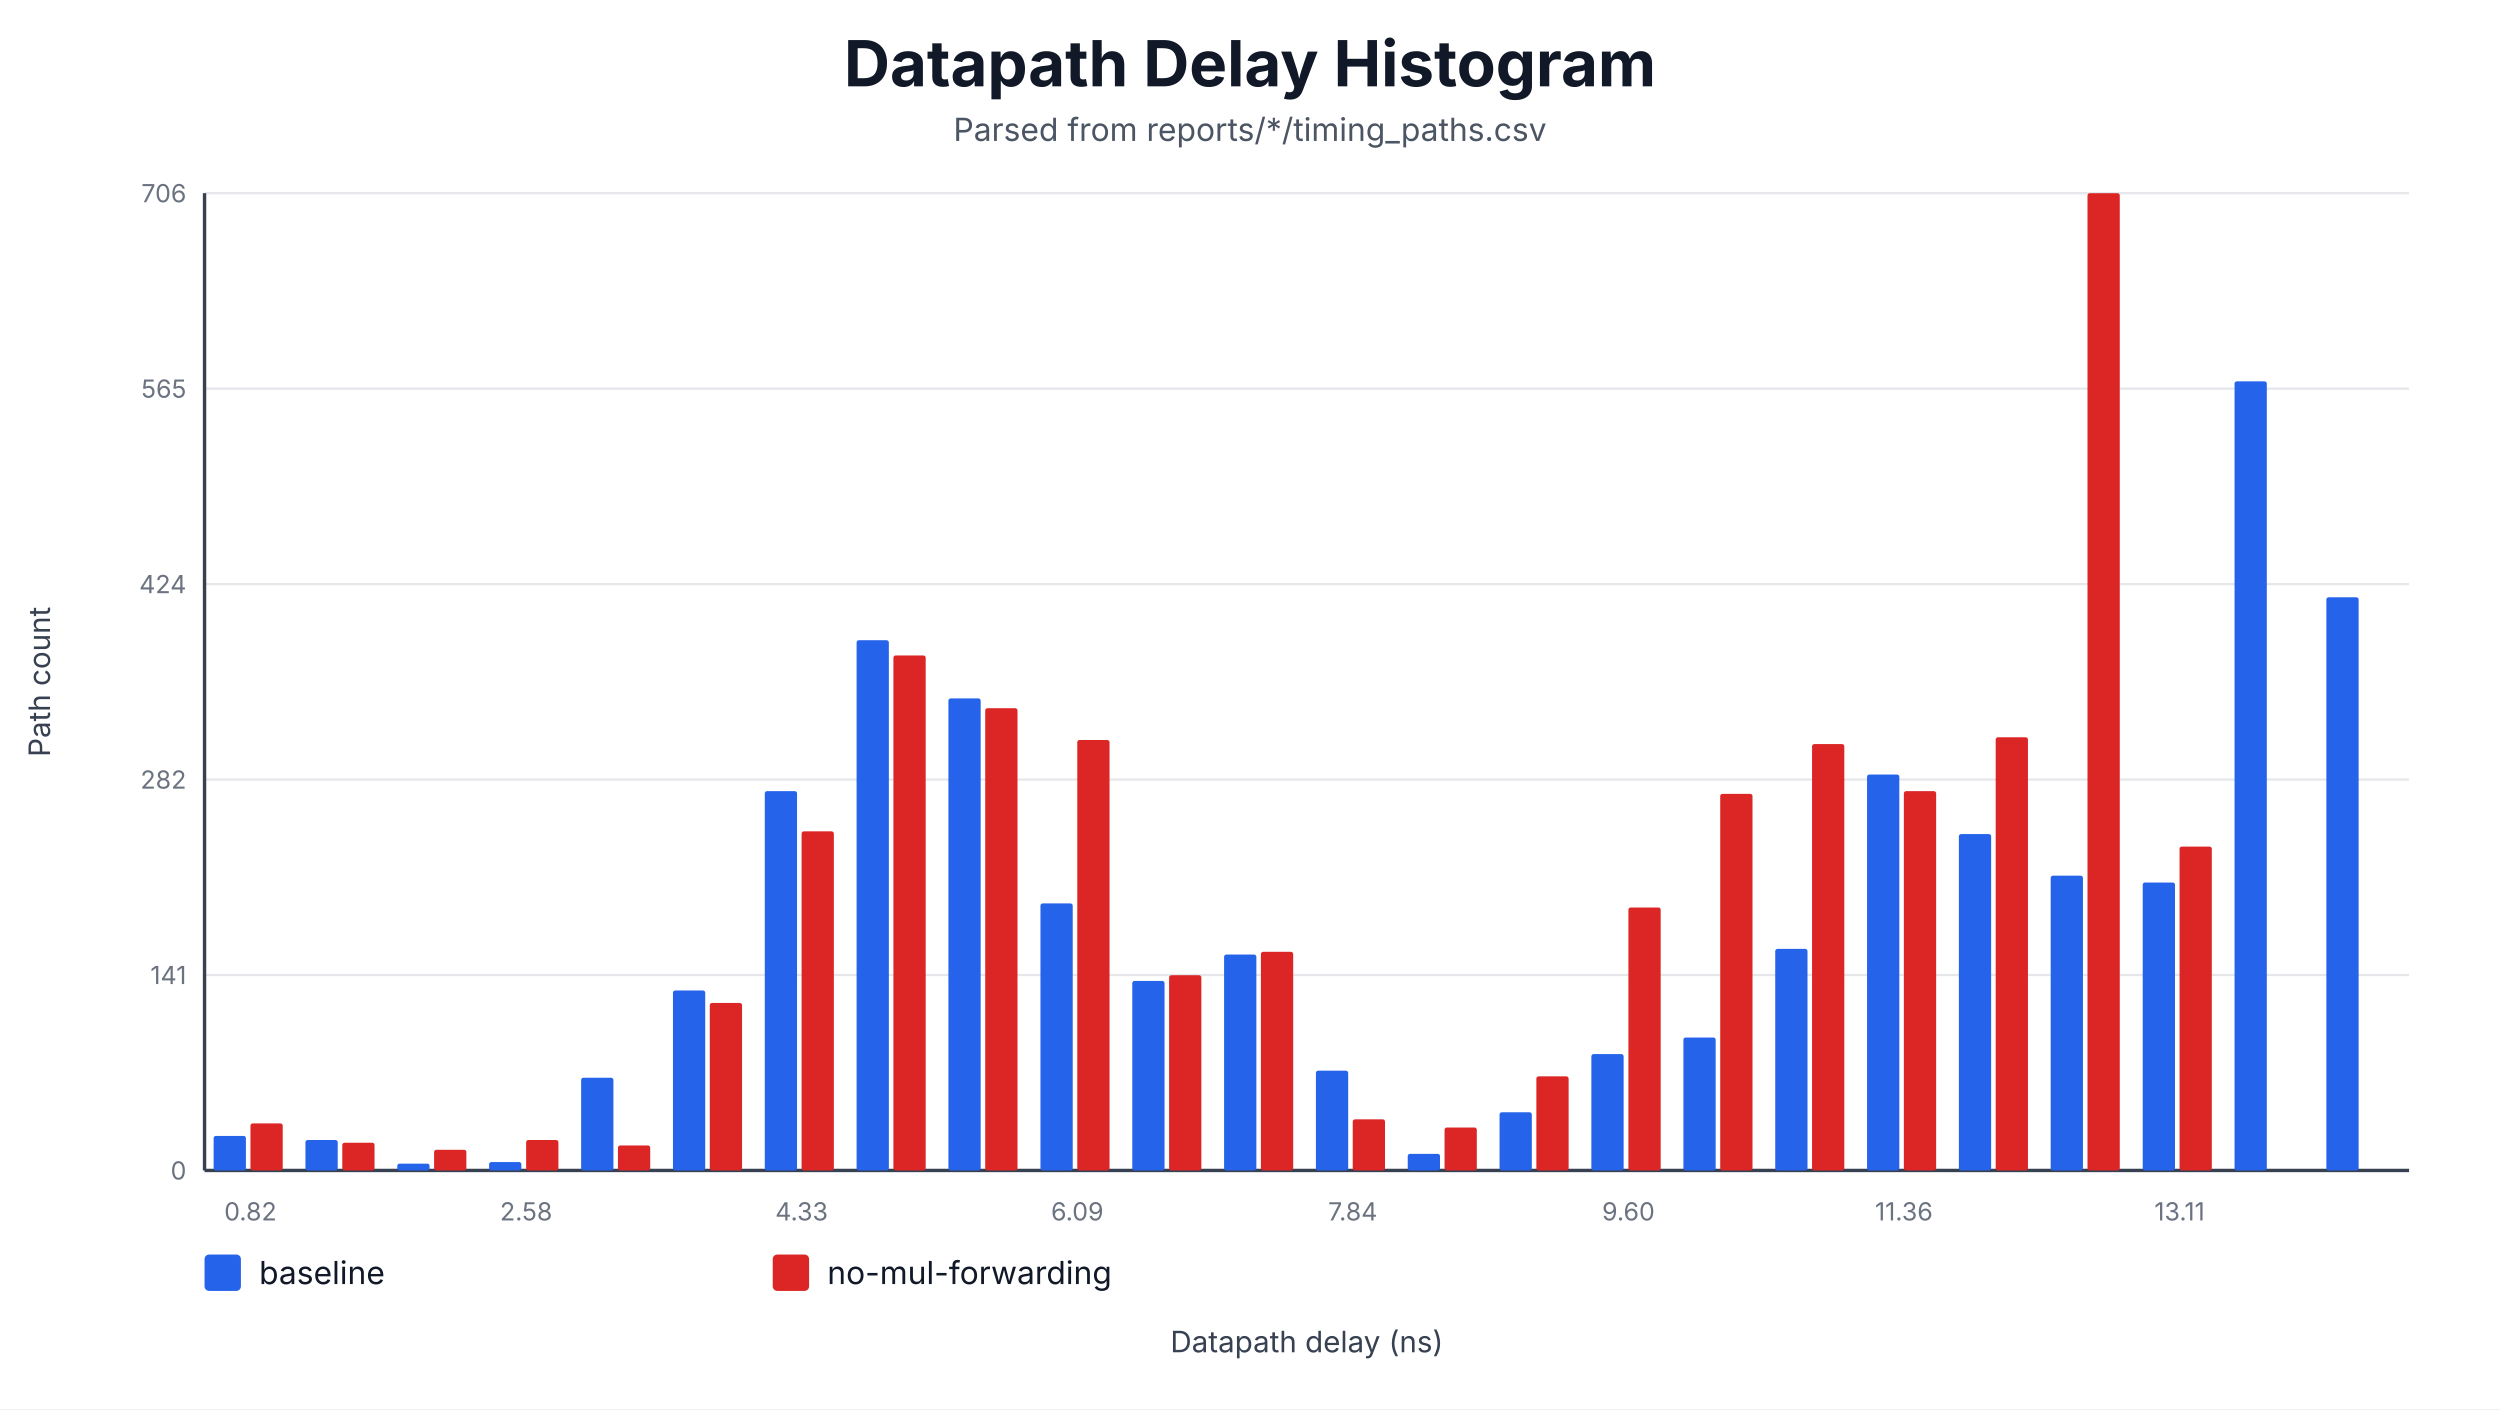
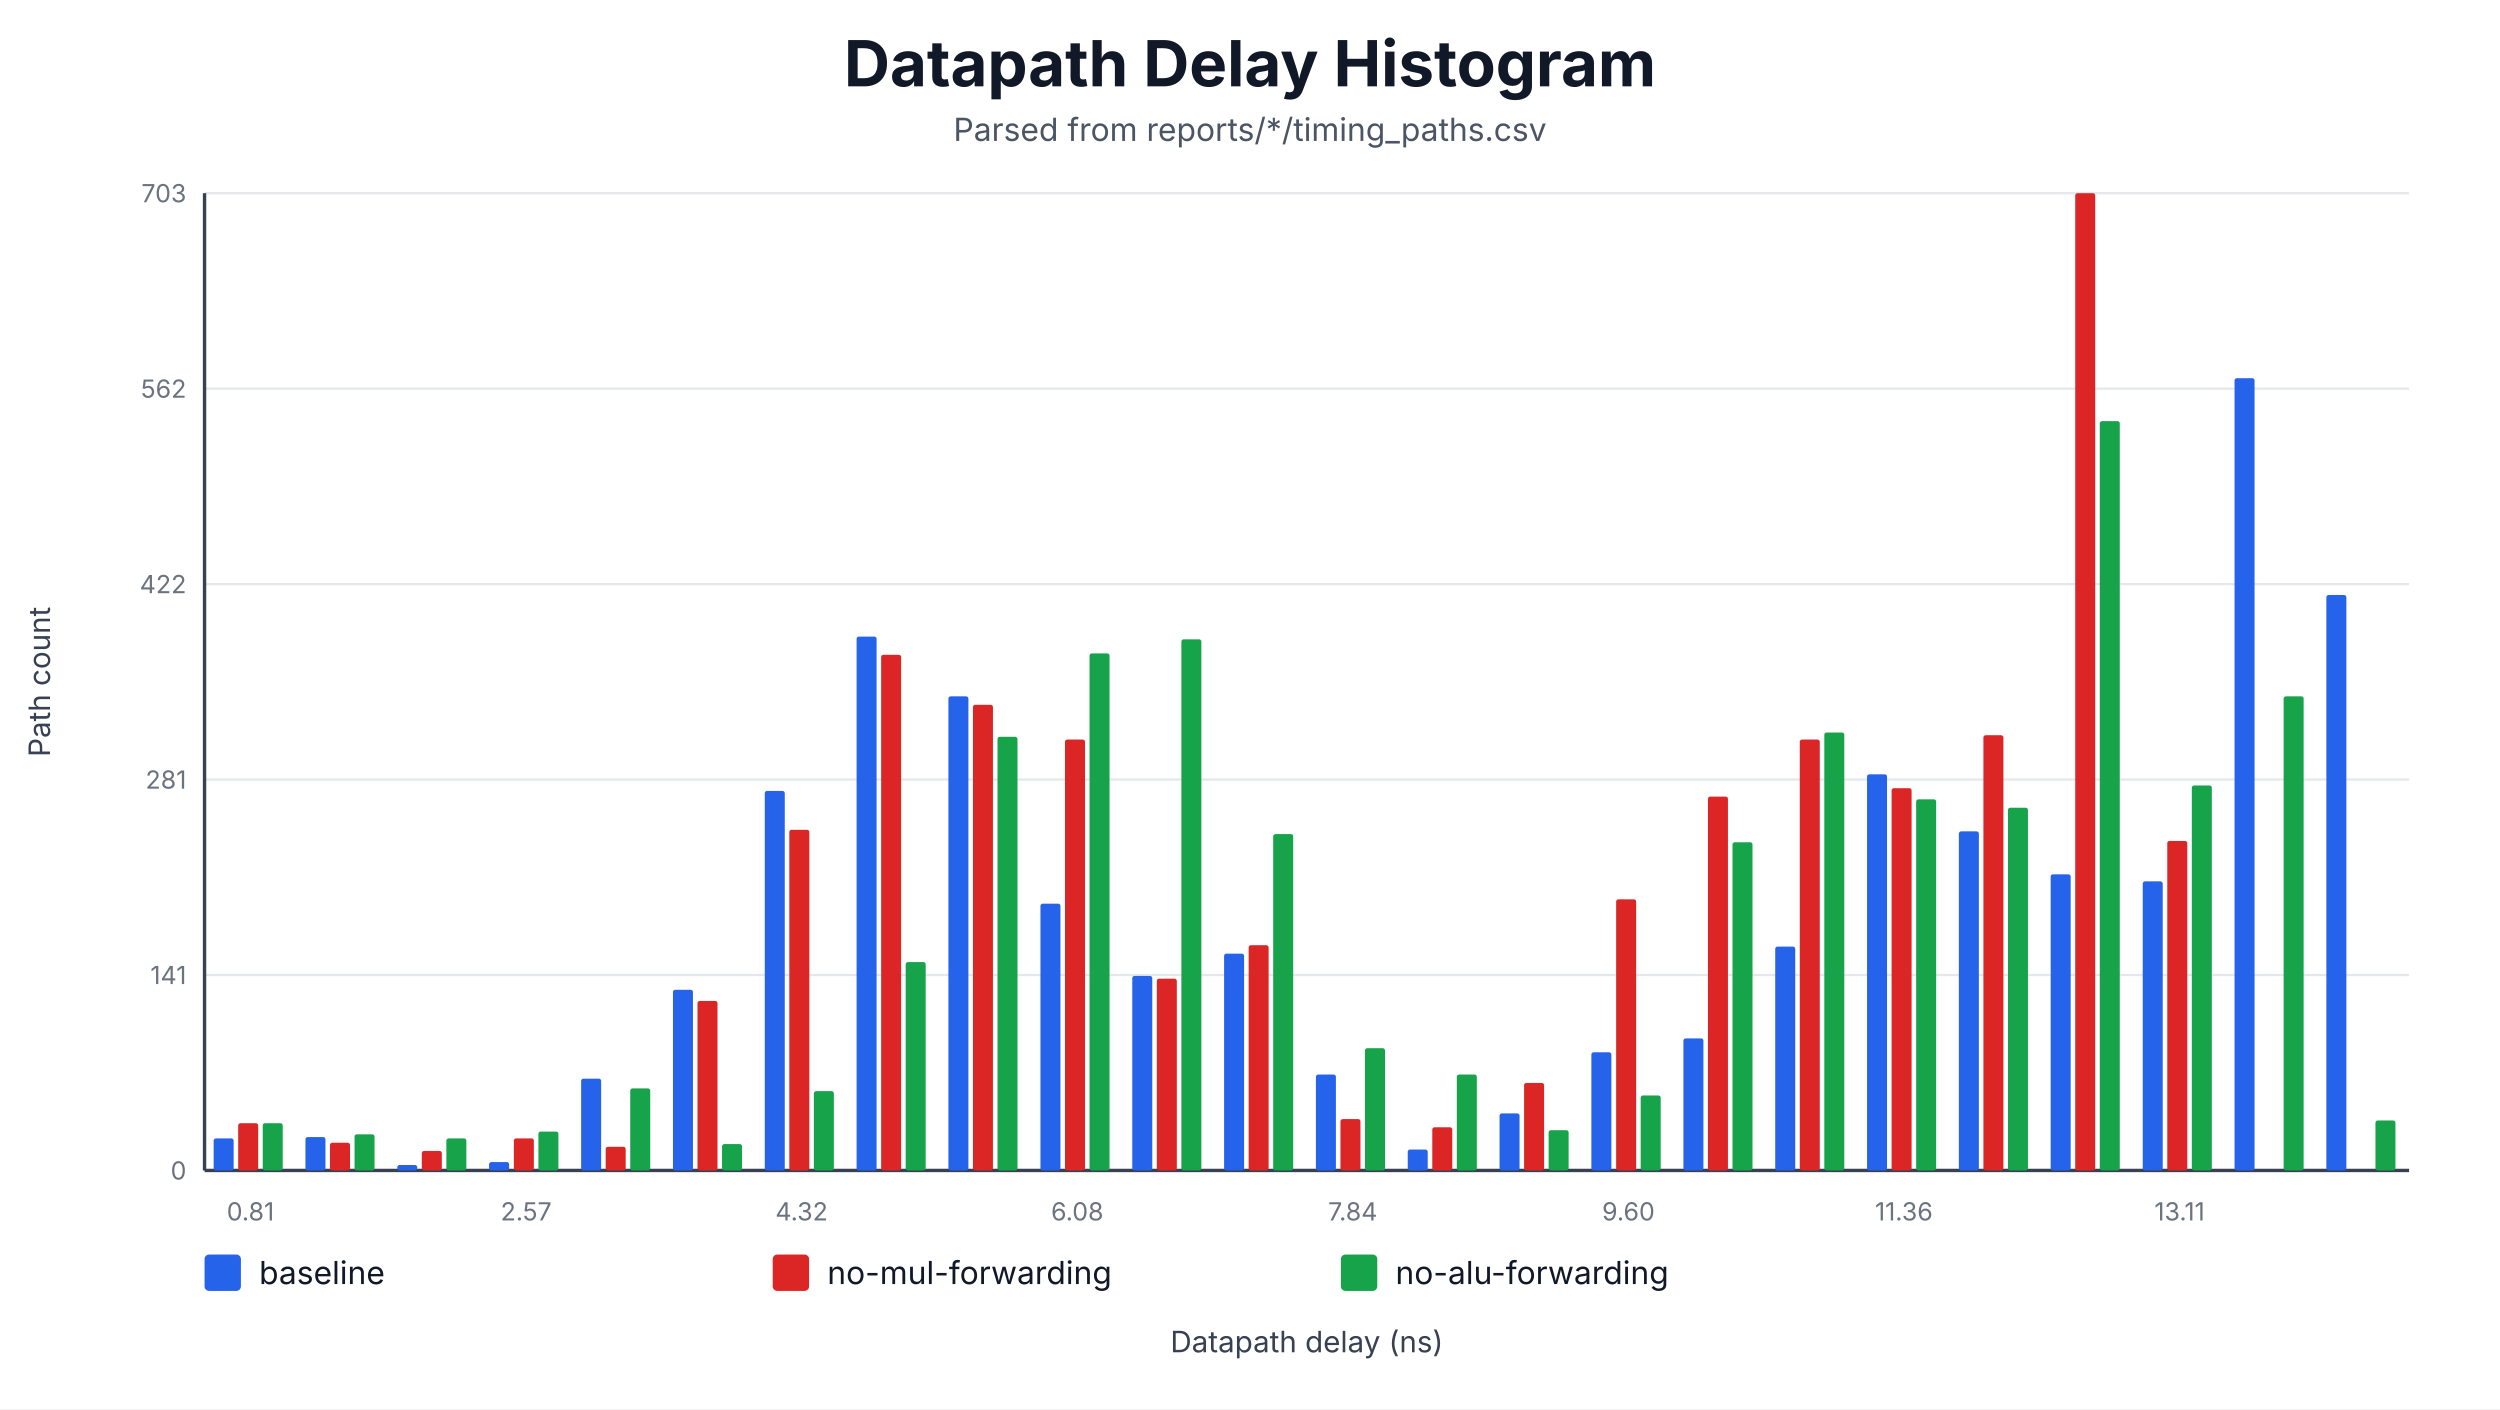
<svg xmlns="http://www.w3.org/2000/svg" width="1100" height="620" viewBox="0 0 1100 620">
  <rect width="100%" height="100%" fill="#ffffff" />
  <style>text{font-family:Inter,Arial,sans-serif;fill:#111827}.title{font-size:28px;font-weight:700}.subtitle{font-size:14px;fill:#4b5563}.axis{font-size:13px;fill:#374151}.tick{font-size:11px;fill:#6b7280}.grid{stroke:#e5e7eb}.axisline{stroke:#374151;stroke-width:1.5}.legend{font-size:14px}</style>
  <text class="title" x="550.0" y="38" text-anchor="middle">Datapath Delay Histogram</text>
  <text class="subtitle" x="550.0" y="62" text-anchor="middle">Parsed from reports/*/timing_paths.csv</text>
  <line class="grid" x1="90" y1="515.0" x2="1060" y2="515.0" />
  <text class="tick" x="82" y="519.0" text-anchor="end">0</text>
  <line class="grid" x1="90" y1="429.0" x2="1060" y2="429.0" />
  <text class="tick" x="82" y="433.0" text-anchor="end">141</text>
  <line class="grid" x1="90" y1="343.0" x2="1060" y2="343.0" />
-   <text class="tick" x="82" y="347.0" text-anchor="end">282</text>
+   <text class="tick" x="82" y="347.0" text-anchor="end">281</text>
  <line class="grid" x1="90" y1="257.0" x2="1060" y2="257.0" />
-   <text class="tick" x="82" y="261.0" text-anchor="end">424</text>
+   <text class="tick" x="82" y="261.0" text-anchor="end">422</text>
  <line class="grid" x1="90" y1="171.0" x2="1060" y2="171.0" />
-   <text class="tick" x="82" y="175.0" text-anchor="end">565</text>
+   <text class="tick" x="82" y="175.0" text-anchor="end">562</text>
  <line class="grid" x1="90" y1="85.0" x2="1060" y2="85.0" />
-   <text class="tick" x="82" y="89.0" text-anchor="end">706</text>
+   <text class="tick" x="82" y="89.0" text-anchor="end">703</text>
  <line class="axisline" x1="90" y1="85" x2="90" y2="515" />
  <line class="axisline" x1="90" y1="515" x2="1060" y2="515" />
  <text class="axis" x="22" y="300.0" transform="rotate(-90 22 300.0)" text-anchor="middle">Path count</text>
  <text class="axis" x="575.0" y="595" text-anchor="middle">Datapath delay (ns)</text>
-   <text class="tick" x="110.2" y="537" text-anchor="middle">0.82</text>
-   <rect x="94.0" y="499.8" width="14.2" height="15.2" fill="#2563eb" rx="1" />
-   <rect x="110.2" y="494.3" width="14.2" height="20.7" fill="#dc2626" rx="1" />
-   <rect x="134.4" y="501.6" width="14.2" height="13.4" fill="#2563eb" rx="1" />
-   <rect x="150.6" y="502.8" width="14.2" height="12.2" fill="#dc2626" rx="1" />
-   <rect x="174.8" y="512.0" width="14.2" height="3.0" fill="#2563eb" rx="1" />
-   <rect x="191.0" y="505.9" width="14.2" height="9.1" fill="#dc2626" rx="1" />
-   <text class="tick" x="231.5" y="537" text-anchor="middle">2.58</text>
-   <rect x="215.2" y="511.3" width="14.2" height="3.7" fill="#2563eb" rx="1" />
-   <rect x="231.5" y="501.6" width="14.2" height="13.4" fill="#dc2626" rx="1" />
-   <rect x="255.7" y="474.2" width="14.2" height="40.8" fill="#2563eb" rx="1" />
-   <rect x="271.9" y="504.0" width="14.2" height="11.0" fill="#dc2626" rx="1" />
-   <rect x="296.1" y="435.8" width="14.2" height="79.2" fill="#2563eb" rx="1" />
-   <rect x="312.3" y="441.3" width="14.2" height="73.7" fill="#dc2626" rx="1" />
-   <text class="tick" x="352.7" y="537" text-anchor="middle">4.33</text>
-   <rect x="336.5" y="348.1" width="14.2" height="166.9" fill="#2563eb" rx="1" />
-   <rect x="352.7" y="365.8" width="14.2" height="149.2" fill="#dc2626" rx="1" />
-   <rect x="376.9" y="281.7" width="14.2" height="233.3" fill="#2563eb" rx="1" />
-   <rect x="393.1" y="288.4" width="14.2" height="226.6" fill="#dc2626" rx="1" />
-   <rect x="417.3" y="307.3" width="14.2" height="207.7" fill="#2563eb" rx="1" />
-   <rect x="433.5" y="311.6" width="14.2" height="203.4" fill="#dc2626" rx="1" />
-   <text class="tick" x="474.0" y="537" text-anchor="middle">6.09</text>
-   <rect x="457.8" y="397.5" width="14.2" height="117.5" fill="#2563eb" rx="1" />
-   <rect x="474.0" y="325.6" width="14.2" height="189.4" fill="#dc2626" rx="1" />
-   <rect x="498.2" y="431.6" width="14.2" height="83.4" fill="#2563eb" rx="1" />
-   <rect x="514.4" y="429.1" width="14.2" height="85.9" fill="#dc2626" rx="1" />
-   <rect x="538.6" y="420.0" width="14.2" height="95.0" fill="#2563eb" rx="1" />
-   <rect x="554.8" y="418.8" width="14.2" height="96.2" fill="#dc2626" rx="1" />
+   <text class="tick" x="110.2" y="537" text-anchor="middle">0.81</text>
+   <rect x="94.0" y="500.9" width="8.8" height="14.1" fill="#2563eb" rx="1" />
+   <rect x="104.8" y="494.2" width="8.8" height="20.8" fill="#dc2626" rx="1" />
+   <rect x="115.6" y="494.2" width="8.8" height="20.8" fill="#16a34a" rx="1" />
+   <rect x="134.4" y="500.3" width="8.8" height="14.7" fill="#2563eb" rx="1" />
+   <rect x="145.2" y="502.8" width="8.8" height="12.2" fill="#dc2626" rx="1" />
+   <rect x="156.0" y="499.1" width="8.8" height="15.9" fill="#16a34a" rx="1" />
+   <rect x="174.8" y="512.6" width="8.8" height="2.4" fill="#2563eb" rx="1" />
+   <rect x="185.6" y="506.4" width="8.8" height="8.6" fill="#dc2626" rx="1" />
+   <rect x="196.4" y="500.9" width="8.8" height="14.1" fill="#16a34a" rx="1" />
+   <text class="tick" x="231.5" y="537" text-anchor="middle">2.57</text>
+   <rect x="215.2" y="511.3" width="8.8" height="3.7" fill="#2563eb" rx="1" />
+   <rect x="226.1" y="500.9" width="8.8" height="14.1" fill="#dc2626" rx="1" />
+   <rect x="236.9" y="497.9" width="8.8" height="17.1" fill="#16a34a" rx="1" />
+   <rect x="255.7" y="474.6" width="8.8" height="40.4" fill="#2563eb" rx="1" />
+   <rect x="266.5" y="504.6" width="8.8" height="10.4" fill="#dc2626" rx="1" />
+   <rect x="277.3" y="478.9" width="8.8" height="36.1" fill="#16a34a" rx="1" />
+   <rect x="296.1" y="435.5" width="8.8" height="79.5" fill="#2563eb" rx="1" />
+   <rect x="306.9" y="440.4" width="8.8" height="74.6" fill="#dc2626" rx="1" />
+   <rect x="317.7" y="503.4" width="8.8" height="11.6" fill="#16a34a" rx="1" />
+   <text class="tick" x="352.7" y="537" text-anchor="middle">4.32</text>
+   <rect x="336.5" y="348.0" width="8.8" height="167.0" fill="#2563eb" rx="1" />
+   <rect x="347.3" y="365.1" width="8.8" height="149.9" fill="#dc2626" rx="1" />
+   <rect x="358.1" y="480.1" width="8.8" height="34.9" fill="#16a34a" rx="1" />
+   <rect x="376.9" y="280.1" width="8.8" height="234.9" fill="#2563eb" rx="1" />
+   <rect x="387.7" y="288.1" width="8.8" height="226.9" fill="#dc2626" rx="1" />
+   <rect x="398.5" y="423.3" width="8.8" height="91.7" fill="#16a34a" rx="1" />
+   <rect x="417.3" y="306.4" width="8.8" height="208.6" fill="#2563eb" rx="1" />
+   <rect x="428.1" y="310.1" width="8.8" height="204.9" fill="#dc2626" rx="1" />
+   <rect x="438.9" y="324.2" width="8.8" height="190.8" fill="#16a34a" rx="1" />
+   <text class="tick" x="474.0" y="537" text-anchor="middle">6.08</text>
+   <rect x="457.8" y="397.6" width="8.8" height="117.4" fill="#2563eb" rx="1" />
+   <rect x="468.6" y="325.4" width="8.8" height="189.6" fill="#dc2626" rx="1" />
+   <rect x="479.4" y="287.5" width="8.8" height="227.5" fill="#16a34a" rx="1" />
+   <rect x="498.2" y="429.4" width="8.8" height="85.6" fill="#2563eb" rx="1" />
+   <rect x="509.0" y="430.6" width="8.8" height="84.4" fill="#dc2626" rx="1" />
+   <rect x="519.8" y="281.3" width="8.8" height="233.7" fill="#16a34a" rx="1" />
+   <rect x="538.6" y="419.6" width="8.8" height="95.4" fill="#2563eb" rx="1" />
+   <rect x="549.4" y="415.9" width="8.8" height="99.1" fill="#dc2626" rx="1" />
+   <rect x="560.2" y="367.0" width="8.8" height="148.0" fill="#16a34a" rx="1" />
  <text class="tick" x="595.2" y="537" text-anchor="middle">7.84</text>
-   <rect x="579.0" y="471.1" width="14.2" height="43.9" fill="#2563eb" rx="1" />
-   <rect x="595.2" y="492.5" width="14.2" height="22.5" fill="#dc2626" rx="1" />
-   <rect x="619.4" y="507.7" width="14.2" height="7.3" fill="#2563eb" rx="1" />
-   <rect x="635.6" y="496.1" width="14.2" height="18.9" fill="#dc2626" rx="1" />
-   <rect x="659.8" y="489.4" width="14.2" height="25.6" fill="#2563eb" rx="1" />
-   <rect x="676.0" y="473.6" width="14.2" height="41.4" fill="#dc2626" rx="1" />
+   <rect x="579.0" y="472.8" width="8.8" height="42.2" fill="#2563eb" rx="1" />
+   <rect x="589.8" y="492.4" width="8.8" height="22.6" fill="#dc2626" rx="1" />
+   <rect x="600.6" y="461.2" width="8.8" height="53.8" fill="#16a34a" rx="1" />
+   <rect x="619.4" y="505.8" width="8.8" height="9.2" fill="#2563eb" rx="1" />
+   <rect x="630.2" y="496.0" width="8.8" height="19.0" fill="#dc2626" rx="1" />
+   <rect x="641.0" y="472.8" width="8.8" height="42.2" fill="#16a34a" rx="1" />
+   <rect x="659.8" y="489.9" width="8.8" height="25.1" fill="#2563eb" rx="1" />
+   <rect x="670.6" y="476.5" width="8.8" height="38.5" fill="#dc2626" rx="1" />
+   <rect x="681.4" y="497.3" width="8.8" height="17.7" fill="#16a34a" rx="1" />
  <text class="tick" x="716.5" y="537" text-anchor="middle">9.60</text>
-   <rect x="700.2" y="463.8" width="14.2" height="51.2" fill="#2563eb" rx="1" />
-   <rect x="716.5" y="399.3" width="14.2" height="115.7" fill="#dc2626" rx="1" />
-   <rect x="740.7" y="456.5" width="14.2" height="58.5" fill="#2563eb" rx="1" />
-   <rect x="756.9" y="349.3" width="14.2" height="165.7" fill="#dc2626" rx="1" />
-   <rect x="781.1" y="417.5" width="14.2" height="97.5" fill="#2563eb" rx="1" />
-   <rect x="797.3" y="327.4" width="14.2" height="187.6" fill="#dc2626" rx="1" />
+   <rect x="700.2" y="463.0" width="8.8" height="52.0" fill="#2563eb" rx="1" />
+   <rect x="711.1" y="395.7" width="8.8" height="119.3" fill="#dc2626" rx="1" />
+   <rect x="721.9" y="482.0" width="8.8" height="33.0" fill="#16a34a" rx="1" />
+   <rect x="740.7" y="456.9" width="8.8" height="58.1" fill="#2563eb" rx="1" />
+   <rect x="751.5" y="350.5" width="8.8" height="164.5" fill="#dc2626" rx="1" />
+   <rect x="762.3" y="370.6" width="8.8" height="144.4" fill="#16a34a" rx="1" />
+   <rect x="781.1" y="416.5" width="8.8" height="98.5" fill="#2563eb" rx="1" />
+   <rect x="791.9" y="325.4" width="8.8" height="189.6" fill="#dc2626" rx="1" />
+   <rect x="802.7" y="322.3" width="8.8" height="192.7" fill="#16a34a" rx="1" />
  <text class="tick" x="837.7" y="537" text-anchor="middle">11.36</text>
-   <rect x="821.5" y="340.8" width="14.2" height="174.2" fill="#2563eb" rx="1" />
-   <rect x="837.7" y="348.1" width="14.2" height="166.9" fill="#dc2626" rx="1" />
-   <rect x="861.9" y="367.0" width="14.2" height="148.0" fill="#2563eb" rx="1" />
-   <rect x="878.1" y="324.4" width="14.2" height="190.6" fill="#dc2626" rx="1" />
-   <rect x="902.3" y="385.3" width="14.2" height="129.7" fill="#2563eb" rx="1" />
-   <rect x="918.5" y="85.0" width="14.2" height="430.0" fill="#dc2626" rx="1" />
+   <rect x="821.5" y="340.7" width="8.8" height="174.3" fill="#2563eb" rx="1" />
+   <rect x="832.3" y="346.8" width="8.8" height="168.2" fill="#dc2626" rx="1" />
+   <rect x="843.1" y="351.7" width="8.8" height="163.3" fill="#16a34a" rx="1" />
+   <rect x="861.9" y="365.8" width="8.8" height="149.2" fill="#2563eb" rx="1" />
+   <rect x="872.7" y="323.5" width="8.8" height="191.5" fill="#dc2626" rx="1" />
+   <rect x="883.5" y="355.4" width="8.8" height="159.6" fill="#16a34a" rx="1" />
+   <rect x="902.3" y="384.7" width="8.8" height="130.3" fill="#2563eb" rx="1" />
+   <rect x="913.1" y="85.0" width="8.8" height="430.0" fill="#dc2626" rx="1" />
+   <rect x="923.9" y="185.3" width="8.8" height="329.7" fill="#16a34a" rx="1" />
  <text class="tick" x="959.0" y="537" text-anchor="middle">13.11</text>
-   <rect x="942.8" y="388.3" width="14.2" height="126.7" fill="#2563eb" rx="1" />
-   <rect x="959.0" y="372.5" width="14.2" height="142.5" fill="#dc2626" rx="1" />
-   <rect x="983.2" y="167.8" width="14.2" height="347.2" fill="#2563eb" rx="1" />
-   <rect x="999.4" y="515.0" width="14.2" height="0.0" fill="#dc2626" rx="1" />
-   <rect x="1023.6" y="262.8" width="14.2" height="252.2" fill="#2563eb" rx="1" />
-   <rect x="1039.8" y="515.0" width="14.2" height="0.0" fill="#dc2626" rx="1" />
+   <rect x="942.8" y="387.8" width="8.8" height="127.2" fill="#2563eb" rx="1" />
+   <rect x="953.6" y="370.0" width="8.8" height="145.0" fill="#dc2626" rx="1" />
+   <rect x="964.4" y="345.6" width="8.8" height="169.4" fill="#16a34a" rx="1" />
+   <rect x="983.2" y="166.4" width="8.8" height="348.6" fill="#2563eb" rx="1" />
+   <rect x="994.0" y="515.0" width="8.8" height="0.0" fill="#dc2626" rx="1" />
+   <rect x="1004.8" y="306.4" width="8.8" height="208.6" fill="#16a34a" rx="1" />
+   <rect x="1023.6" y="261.8" width="8.8" height="253.2" fill="#2563eb" rx="1" />
+   <rect x="1034.4" y="515.0" width="8.8" height="0.0" fill="#dc2626" rx="1" />
+   <rect x="1045.2" y="493.0" width="8.8" height="22.0" fill="#16a34a" rx="1" />
  <rect x="90" y="552" width="16" height="16" fill="#2563eb" rx="2" />
  <text class="legend" x="114" y="565">baseline</text>
  <rect x="340" y="552" width="16" height="16" fill="#dc2626" rx="2" />
  <text class="legend" x="364" y="565">no-mul-forwarding</text>
+   <rect x="590" y="552" width="16" height="16" fill="#16a34a" rx="2" />
+   <text class="legend" x="614" y="565">no-alu-forwarding</text>
</svg>
